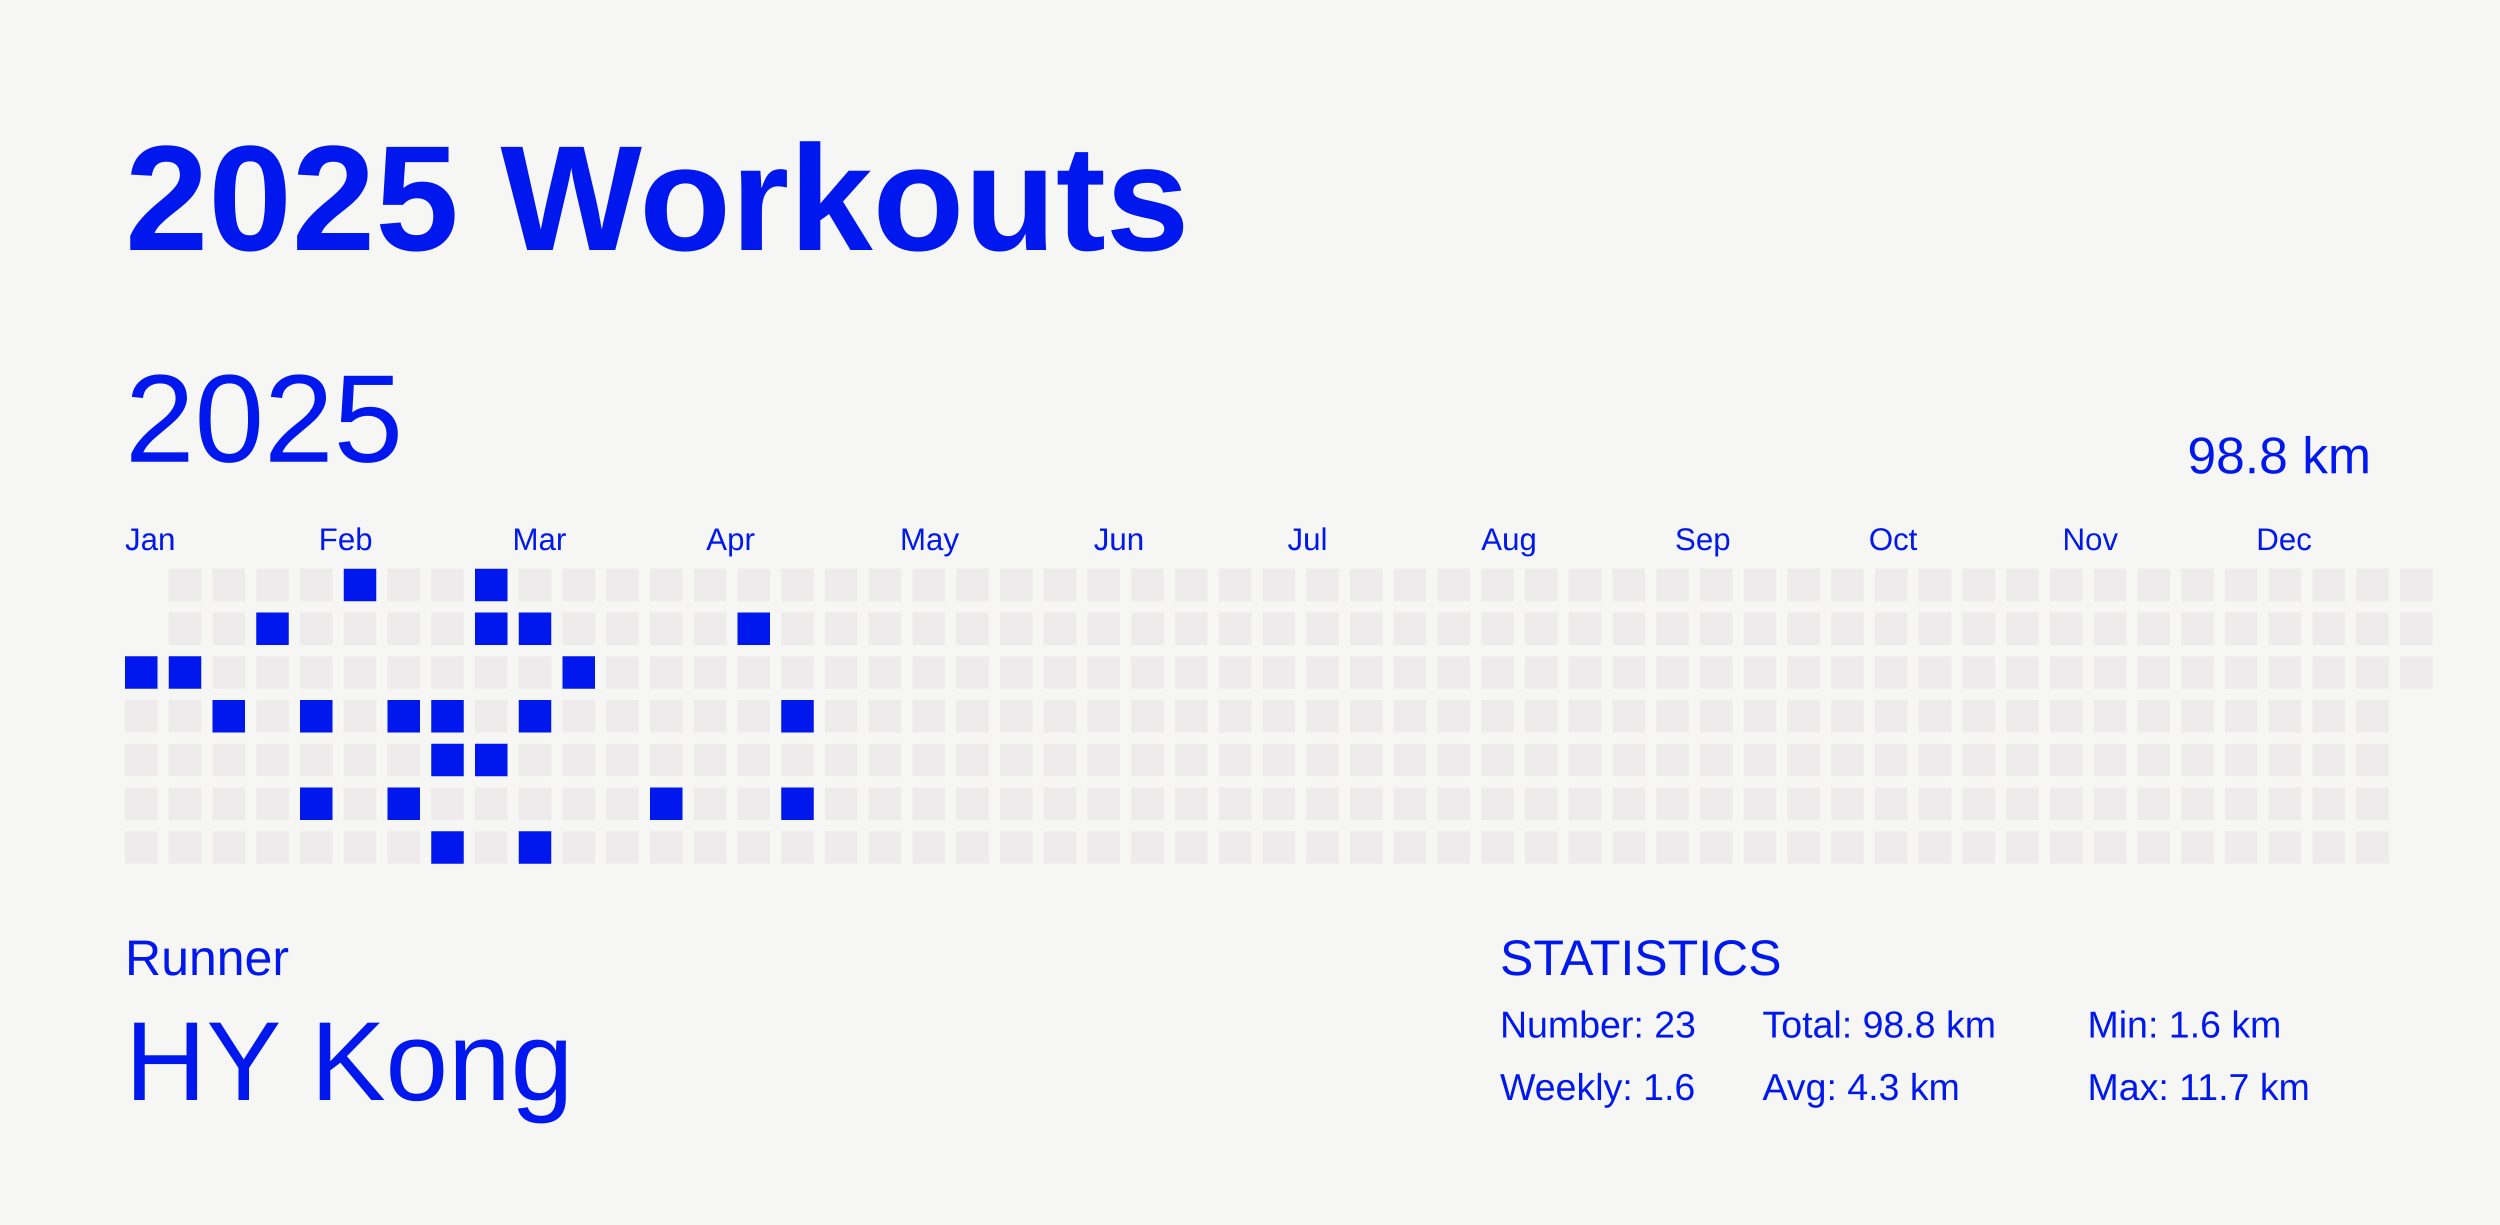
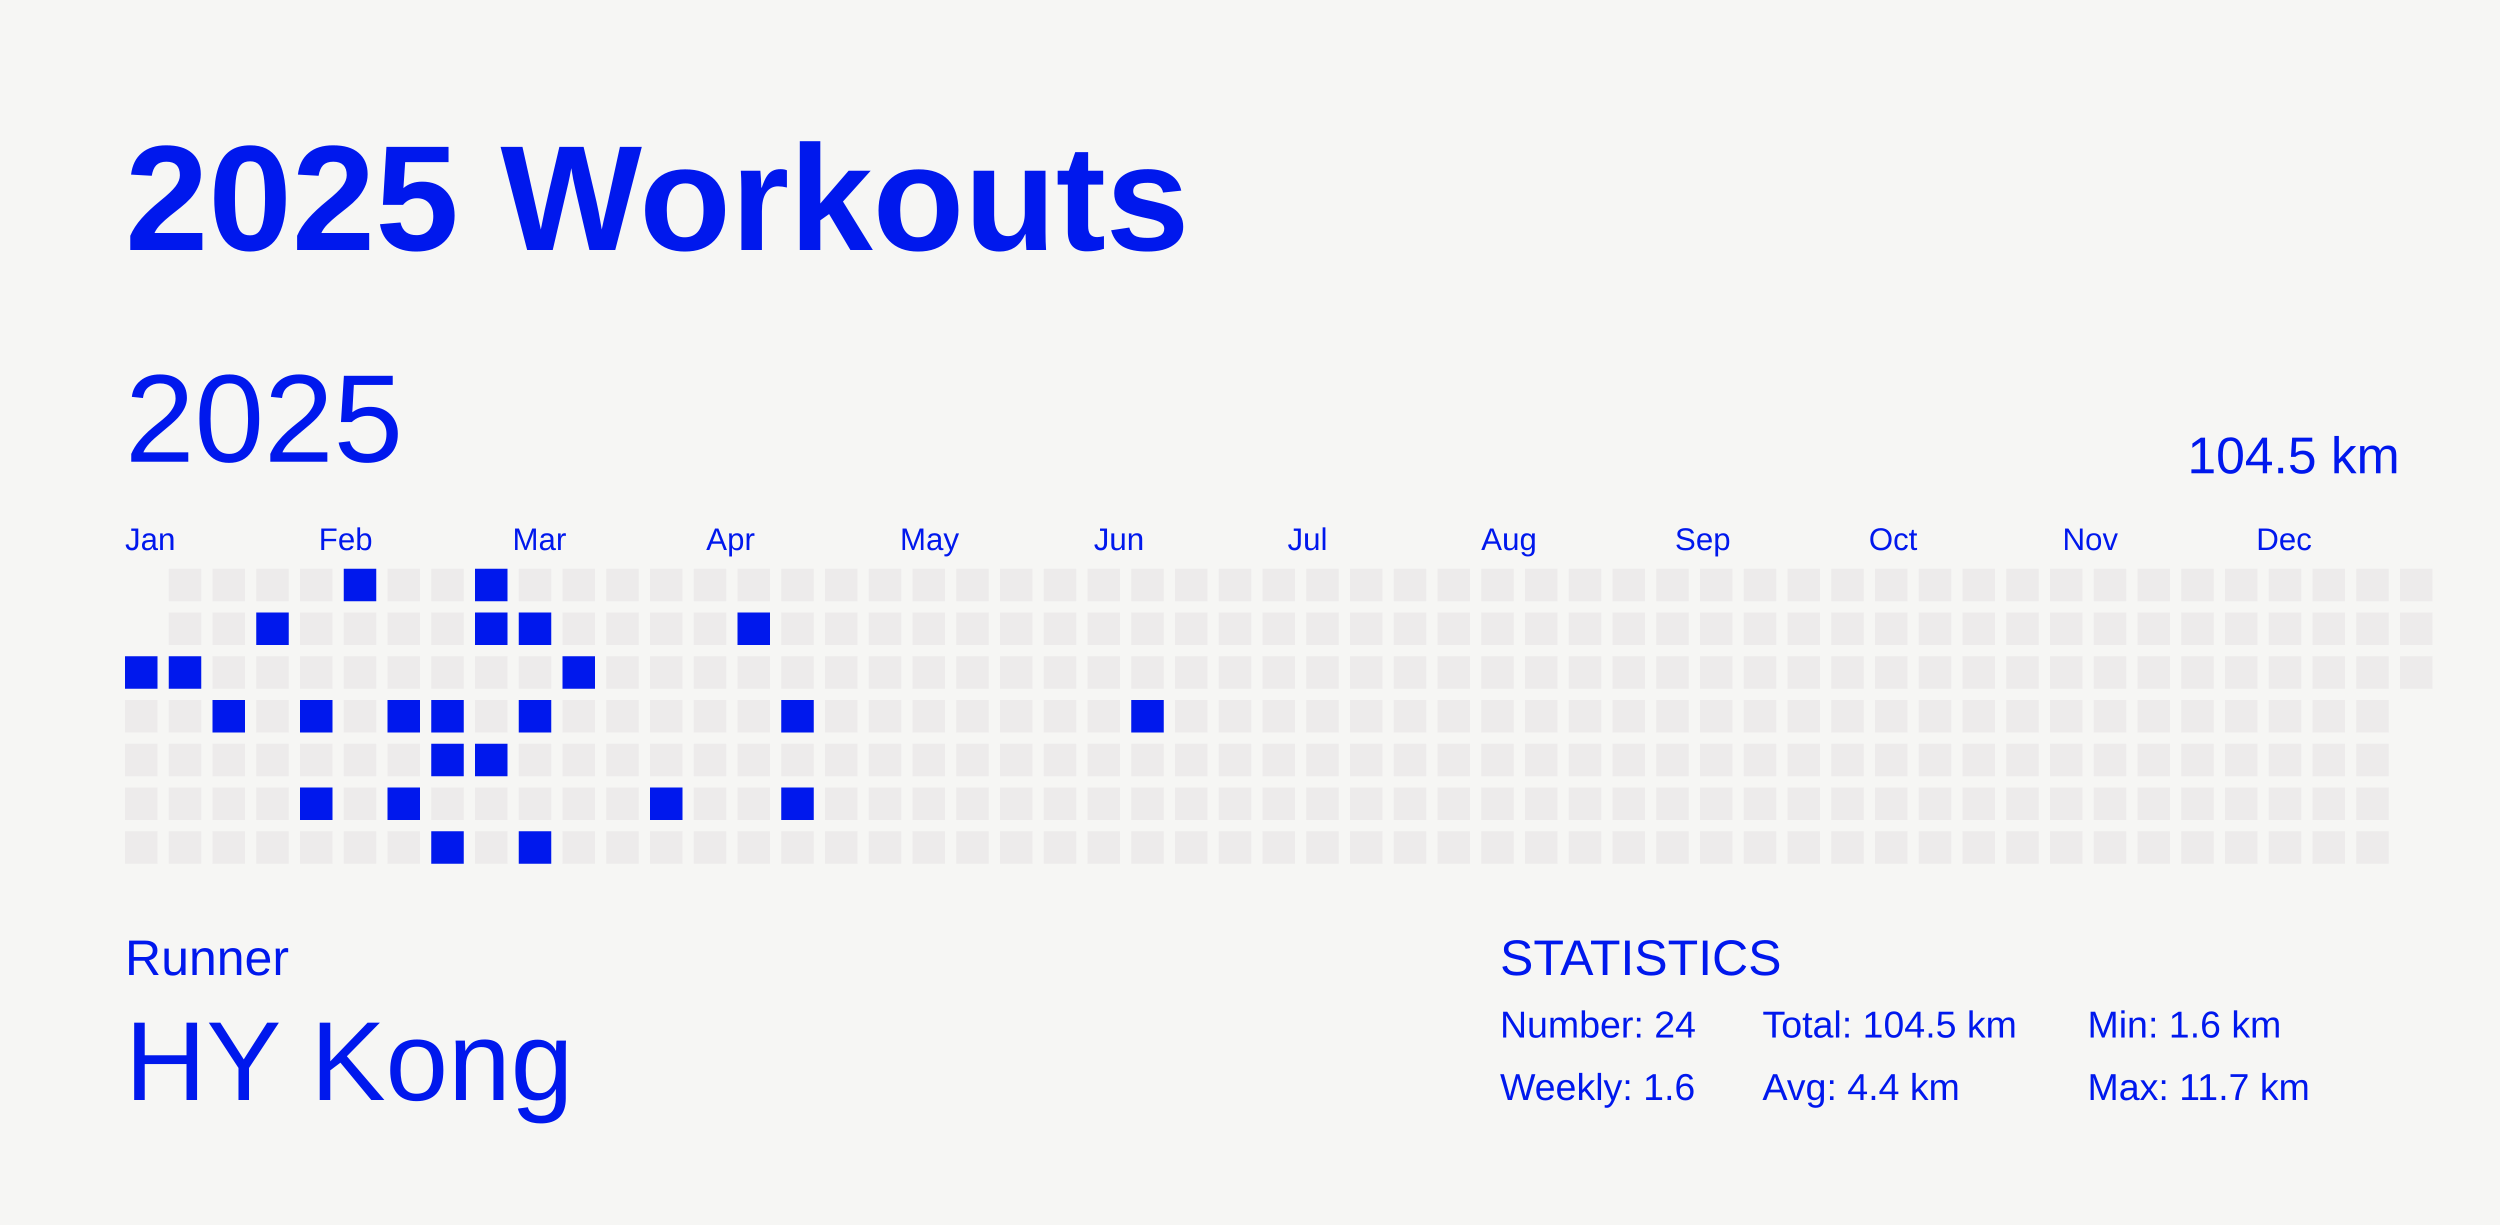
<svg xmlns="http://www.w3.org/2000/svg" baseProfile="full" height="98mm" version="1.1" viewBox="0,0,200,98" width="200mm">
  <defs />
  <rect fill="#F6F6F4" height="98" width="200" x="0" y="0" />
  <text fill="#0018ED" style="font-size:12px; font-family:Arial; font-weight:bold;" x="10" y="20">2025 Workouts</text>
  <text fill="#0018ED" style="font-size:4px; font-family:Arial" x="10" y="78">Runner</text>
  <text fill="#0018ED" style="font-size:9px; font-family:Arial" x="10" y="88">HY Kong</text>
  <text fill="#0018ED" style="font-size:4px; font-family:Arial" x="120" y="78">STATISTICS</text>
-   <text fill="#0018ED" style="font-size:3px; font-family:Arial" x="120" y="83">Number: 23</text>
+   <text fill="#0018ED" style="font-size:3px; font-family:Arial" x="120" y="83">Number: 24</text>
  <text fill="#0018ED" style="font-size:3px; font-family:Arial" x="120" y="88">Weekly: 1.6</text>
-   <text fill="#0018ED" style="font-size:3px; font-family:Arial" x="141" y="83">Total: 98.8 km</text>
-   <text fill="#0018ED" style="font-size:3px; font-family:Arial" x="141" y="88">Avg: 4.3 km</text>
+   <text fill="#0018ED" style="font-size:3px; font-family:Arial" x="141" y="83">Total: 104.5 km</text>
+   <text fill="#0018ED" style="font-size:3px; font-family:Arial" x="141" y="88">Avg: 4.4 km</text>
  <text fill="#0018ED" style="font-size:3px; font-family:Arial" x="167" y="83">Min: 1.6 km</text>
  <text fill="#0018ED" style="font-size:3px; font-family:Arial" x="167" y="88">Max: 11.7 km</text>
  <text dominant-baseline="hanging" fill="#0018ED" style="font-size:10.0px; font-family:Arial;" x="10" y="30">2025</text>
-   <text dominant-baseline="hanging" fill="#0018ED" style="font-size:4.125px; font-family:Arial;" x="175" y="35">98.8 km</text>
+   <text dominant-baseline="hanging" fill="#0018ED" style="font-size:4.125px; font-family:Arial;" x="175" y="35">104.5 km</text>
  <text fill="#0018ED" style="font-size:2.5px; font-family:Arial" x="10.0" y="44">Jan</text>
  <text fill="#0018ED" style="font-size:2.5px; font-family:Arial" x="25.5" y="44">Feb</text>
  <text fill="#0018ED" style="font-size:2.5px; font-family:Arial" x="41.0" y="44">Mar</text>
  <text fill="#0018ED" style="font-size:2.5px; font-family:Arial" x="56.5" y="44">Apr</text>
  <text fill="#0018ED" style="font-size:2.5px; font-family:Arial" x="72.0" y="44">May</text>
  <text fill="#0018ED" style="font-size:2.5px; font-family:Arial" x="87.5" y="44">Jun</text>
  <text fill="#0018ED" style="font-size:2.5px; font-family:Arial" x="103.0" y="44">Jul</text>
  <text fill="#0018ED" style="font-size:2.5px; font-family:Arial" x="118.5" y="44">Aug</text>
  <text fill="#0018ED" style="font-size:2.5px; font-family:Arial" x="134.0" y="44">Sep</text>
  <text fill="#0018ED" style="font-size:2.5px; font-family:Arial" x="149.5" y="44">Oct</text>
  <text fill="#0018ED" style="font-size:2.5px; font-family:Arial" x="165.0" y="44">Nov</text>
  <text fill="#0018ED" style="font-size:2.5px; font-family:Arial" x="180.5" y="44">Dec</text>
  <rect fill="#0018ED" height="2.6" width="2.6" x="10.0" y="52.5" />
  <rect fill="#EDEBEB" height="2.6" width="2.6" x="10.0" y="56.0" />
  <rect fill="#EDEBEB" height="2.6" width="2.6" x="10.0" y="59.5" />
  <rect fill="#EDEBEB" height="2.6" width="2.6" x="10.0" y="63.0" />
  <rect fill="#EDEBEB" height="2.6" width="2.6" x="10.0" y="66.5" />
  <rect fill="#EDEBEB" height="2.6" width="2.6" x="13.5" y="45.5" />
  <rect fill="#EDEBEB" height="2.6" width="2.6" x="13.5" y="49.0" />
  <rect fill="#0018ED" height="2.6" width="2.6" x="13.5" y="52.5" />
  <rect fill="#EDEBEB" height="2.6" width="2.6" x="13.5" y="56.0" />
  <rect fill="#EDEBEB" height="2.6" width="2.6" x="13.5" y="59.5" />
  <rect fill="#EDEBEB" height="2.6" width="2.6" x="13.5" y="63.0" />
  <rect fill="#EDEBEB" height="2.6" width="2.6" x="13.5" y="66.5" />
  <rect fill="#EDEBEB" height="2.6" width="2.6" x="17.0" y="45.5" />
  <rect fill="#EDEBEB" height="2.6" width="2.6" x="17.0" y="49.0" />
  <rect fill="#EDEBEB" height="2.6" width="2.6" x="17.0" y="52.5" />
  <rect fill="#0018ED" height="2.6" width="2.6" x="17.0" y="56.0" />
  <rect fill="#EDEBEB" height="2.6" width="2.6" x="17.0" y="59.5" />
  <rect fill="#EDEBEB" height="2.6" width="2.6" x="17.0" y="63.0" />
  <rect fill="#EDEBEB" height="2.6" width="2.6" x="17.0" y="66.5" />
  <rect fill="#EDEBEB" height="2.6" width="2.6" x="20.5" y="45.5" />
  <rect fill="#0018ED" height="2.6" width="2.6" x="20.5" y="49.0" />
  <rect fill="#EDEBEB" height="2.6" width="2.6" x="20.5" y="52.5" />
  <rect fill="#EDEBEB" height="2.6" width="2.6" x="20.5" y="56.0" />
  <rect fill="#EDEBEB" height="2.6" width="2.6" x="20.5" y="59.5" />
  <rect fill="#EDEBEB" height="2.6" width="2.6" x="20.5" y="63.0" />
  <rect fill="#EDEBEB" height="2.6" width="2.6" x="20.5" y="66.5" />
  <rect fill="#EDEBEB" height="2.6" width="2.6" x="24.0" y="45.5" />
  <rect fill="#EDEBEB" height="2.6" width="2.6" x="24.0" y="49.0" />
  <rect fill="#EDEBEB" height="2.6" width="2.6" x="24.0" y="52.5" />
  <rect fill="#0018ED" height="2.6" width="2.6" x="24.0" y="56.0" />
  <rect fill="#EDEBEB" height="2.6" width="2.6" x="24.0" y="59.5" />
  <rect fill="#0018ED" height="2.6" width="2.6" x="24.0" y="63.0" />
  <rect fill="#EDEBEB" height="2.6" width="2.6" x="24.0" y="66.5" />
  <rect fill="#0018ED" height="2.6" width="2.6" x="27.5" y="45.5" />
  <rect fill="#EDEBEB" height="2.6" width="2.6" x="27.5" y="49.0" />
  <rect fill="#EDEBEB" height="2.6" width="2.6" x="27.5" y="52.5" />
  <rect fill="#EDEBEB" height="2.6" width="2.6" x="27.5" y="56.0" />
  <rect fill="#EDEBEB" height="2.6" width="2.6" x="27.5" y="59.5" />
  <rect fill="#EDEBEB" height="2.6" width="2.6" x="27.5" y="63.0" />
  <rect fill="#EDEBEB" height="2.6" width="2.6" x="27.5" y="66.5" />
  <rect fill="#EDEBEB" height="2.6" width="2.6" x="31.0" y="45.5" />
  <rect fill="#EDEBEB" height="2.6" width="2.6" x="31.0" y="49.0" />
  <rect fill="#EDEBEB" height="2.6" width="2.6" x="31.0" y="52.5" />
  <rect fill="#0018ED" height="2.6" width="2.6" x="31.0" y="56.0" />
  <rect fill="#EDEBEB" height="2.6" width="2.6" x="31.0" y="59.5" />
  <rect fill="#0018ED" height="2.6" width="2.6" x="31.0" y="63.0" />
  <rect fill="#EDEBEB" height="2.6" width="2.6" x="31.0" y="66.5" />
  <rect fill="#EDEBEB" height="2.6" width="2.6" x="34.5" y="45.5" />
  <rect fill="#EDEBEB" height="2.6" width="2.6" x="34.5" y="49.0" />
  <rect fill="#EDEBEB" height="2.6" width="2.6" x="34.5" y="52.5" />
  <rect fill="#0018ED" height="2.6" width="2.6" x="34.5" y="56.0" />
  <rect fill="#0018ED" height="2.6" width="2.6" x="34.5" y="59.5" />
  <rect fill="#EDEBEB" height="2.6" width="2.6" x="34.5" y="63.0" />
  <rect fill="#0018ED" height="2.6" width="2.6" x="34.5" y="66.5" />
  <rect fill="#0018ED" height="2.6" width="2.6" x="38.0" y="45.5" />
  <rect fill="#0018ED" height="2.6" width="2.6" x="38.0" y="49.0" />
  <rect fill="#EDEBEB" height="2.6" width="2.6" x="38.0" y="52.5" />
  <rect fill="#EDEBEB" height="2.6" width="2.6" x="38.0" y="56.0" />
  <rect fill="#0018ED" height="2.6" width="2.6" x="38.0" y="59.5" />
  <rect fill="#EDEBEB" height="2.6" width="2.6" x="38.0" y="63.0" />
  <rect fill="#EDEBEB" height="2.6" width="2.6" x="38.0" y="66.5" />
  <rect fill="#EDEBEB" height="2.6" width="2.6" x="41.5" y="45.5" />
  <rect fill="#0018ED" height="2.6" width="2.6" x="41.5" y="49.0" />
  <rect fill="#EDEBEB" height="2.6" width="2.6" x="41.5" y="52.5" />
  <rect fill="#0018ED" height="2.6" width="2.6" x="41.5" y="56.0" />
  <rect fill="#EDEBEB" height="2.6" width="2.6" x="41.5" y="59.5" />
  <rect fill="#EDEBEB" height="2.6" width="2.6" x="41.5" y="63.0" />
  <rect fill="#0018ED" height="2.6" width="2.6" x="41.5" y="66.5" />
  <rect fill="#EDEBEB" height="2.6" width="2.6" x="45.0" y="45.5" />
  <rect fill="#EDEBEB" height="2.6" width="2.6" x="45.0" y="49.0" />
  <rect fill="#0018ED" height="2.6" width="2.6" x="45.0" y="52.5" />
  <rect fill="#EDEBEB" height="2.6" width="2.6" x="45.0" y="56.0" />
  <rect fill="#EDEBEB" height="2.6" width="2.6" x="45.0" y="59.5" />
  <rect fill="#EDEBEB" height="2.6" width="2.6" x="45.0" y="63.0" />
  <rect fill="#EDEBEB" height="2.6" width="2.6" x="45.0" y="66.5" />
  <rect fill="#EDEBEB" height="2.6" width="2.6" x="48.5" y="45.5" />
  <rect fill="#EDEBEB" height="2.6" width="2.6" x="48.5" y="49.0" />
  <rect fill="#EDEBEB" height="2.6" width="2.6" x="48.5" y="52.5" />
  <rect fill="#EDEBEB" height="2.6" width="2.6" x="48.5" y="56.0" />
  <rect fill="#EDEBEB" height="2.6" width="2.6" x="48.5" y="59.5" />
  <rect fill="#EDEBEB" height="2.6" width="2.6" x="48.5" y="63.0" />
  <rect fill="#EDEBEB" height="2.6" width="2.6" x="48.5" y="66.5" />
  <rect fill="#EDEBEB" height="2.6" width="2.6" x="52.0" y="45.5" />
  <rect fill="#EDEBEB" height="2.6" width="2.6" x="52.0" y="49.0" />
  <rect fill="#EDEBEB" height="2.6" width="2.6" x="52.0" y="52.5" />
  <rect fill="#EDEBEB" height="2.6" width="2.6" x="52.0" y="56.0" />
  <rect fill="#EDEBEB" height="2.6" width="2.6" x="52.0" y="59.5" />
  <rect fill="#0018ED" height="2.6" width="2.6" x="52.0" y="63.0" />
  <rect fill="#EDEBEB" height="2.6" width="2.6" x="52.0" y="66.5" />
  <rect fill="#EDEBEB" height="2.6" width="2.6" x="55.5" y="45.5" />
  <rect fill="#EDEBEB" height="2.6" width="2.6" x="55.5" y="49.0" />
  <rect fill="#EDEBEB" height="2.6" width="2.6" x="55.5" y="52.5" />
  <rect fill="#EDEBEB" height="2.6" width="2.6" x="55.5" y="56.0" />
  <rect fill="#EDEBEB" height="2.6" width="2.6" x="55.5" y="59.5" />
  <rect fill="#EDEBEB" height="2.6" width="2.6" x="55.5" y="63.0" />
  <rect fill="#EDEBEB" height="2.6" width="2.6" x="55.5" y="66.5" />
  <rect fill="#EDEBEB" height="2.6" width="2.6" x="59.0" y="45.5" />
  <rect fill="#0018ED" height="2.6" width="2.6" x="59.0" y="49.0" />
  <rect fill="#EDEBEB" height="2.6" width="2.6" x="59.0" y="52.5" />
  <rect fill="#EDEBEB" height="2.6" width="2.6" x="59.0" y="56.0" />
  <rect fill="#EDEBEB" height="2.6" width="2.6" x="59.0" y="59.5" />
  <rect fill="#EDEBEB" height="2.6" width="2.6" x="59.0" y="63.0" />
  <rect fill="#EDEBEB" height="2.6" width="2.6" x="59.0" y="66.5" />
  <rect fill="#EDEBEB" height="2.6" width="2.6" x="62.5" y="45.5" />
  <rect fill="#EDEBEB" height="2.6" width="2.6" x="62.5" y="49.0" />
  <rect fill="#EDEBEB" height="2.6" width="2.6" x="62.5" y="52.5" />
  <rect fill="#0018ED" height="2.6" width="2.6" x="62.5" y="56.0" />
  <rect fill="#EDEBEB" height="2.6" width="2.6" x="62.5" y="59.5" />
  <rect fill="#0018ED" height="2.6" width="2.6" x="62.5" y="63.0" />
  <rect fill="#EDEBEB" height="2.6" width="2.6" x="62.5" y="66.5" />
  <rect fill="#EDEBEB" height="2.6" width="2.6" x="66.0" y="45.5" />
  <rect fill="#EDEBEB" height="2.6" width="2.6" x="66.0" y="49.0" />
  <rect fill="#EDEBEB" height="2.6" width="2.6" x="66.0" y="52.5" />
  <rect fill="#EDEBEB" height="2.6" width="2.6" x="66.0" y="56.0" />
  <rect fill="#EDEBEB" height="2.6" width="2.6" x="66.0" y="59.5" />
  <rect fill="#EDEBEB" height="2.6" width="2.6" x="66.0" y="63.0" />
  <rect fill="#EDEBEB" height="2.6" width="2.6" x="66.0" y="66.5" />
  <rect fill="#EDEBEB" height="2.6" width="2.6" x="69.5" y="45.5" />
  <rect fill="#EDEBEB" height="2.6" width="2.6" x="69.5" y="49.0" />
  <rect fill="#EDEBEB" height="2.6" width="2.6" x="69.5" y="52.5" />
  <rect fill="#EDEBEB" height="2.6" width="2.6" x="69.5" y="56.0" />
  <rect fill="#EDEBEB" height="2.6" width="2.6" x="69.5" y="59.5" />
  <rect fill="#EDEBEB" height="2.6" width="2.6" x="69.5" y="63.0" />
  <rect fill="#EDEBEB" height="2.6" width="2.6" x="69.5" y="66.5" />
  <rect fill="#EDEBEB" height="2.6" width="2.6" x="73.0" y="45.5" />
  <rect fill="#EDEBEB" height="2.6" width="2.6" x="73.0" y="49.0" />
  <rect fill="#EDEBEB" height="2.6" width="2.6" x="73.0" y="52.5" />
  <rect fill="#EDEBEB" height="2.6" width="2.6" x="73.0" y="56.0" />
  <rect fill="#EDEBEB" height="2.6" width="2.6" x="73.0" y="59.5" />
  <rect fill="#EDEBEB" height="2.6" width="2.6" x="73.0" y="63.0" />
  <rect fill="#EDEBEB" height="2.6" width="2.6" x="73.0" y="66.5" />
  <rect fill="#EDEBEB" height="2.6" width="2.6" x="76.5" y="45.5" />
  <rect fill="#EDEBEB" height="2.6" width="2.6" x="76.5" y="49.0" />
  <rect fill="#EDEBEB" height="2.6" width="2.6" x="76.5" y="52.5" />
  <rect fill="#EDEBEB" height="2.6" width="2.6" x="76.5" y="56.0" />
  <rect fill="#EDEBEB" height="2.6" width="2.6" x="76.5" y="59.5" />
  <rect fill="#EDEBEB" height="2.6" width="2.6" x="76.5" y="63.0" />
  <rect fill="#EDEBEB" height="2.6" width="2.6" x="76.5" y="66.5" />
  <rect fill="#EDEBEB" height="2.6" width="2.6" x="80.0" y="45.5" />
  <rect fill="#EDEBEB" height="2.6" width="2.6" x="80.0" y="49.0" />
  <rect fill="#EDEBEB" height="2.6" width="2.6" x="80.0" y="52.5" />
  <rect fill="#EDEBEB" height="2.6" width="2.6" x="80.0" y="56.0" />
  <rect fill="#EDEBEB" height="2.6" width="2.6" x="80.0" y="59.5" />
  <rect fill="#EDEBEB" height="2.6" width="2.6" x="80.0" y="63.0" />
  <rect fill="#EDEBEB" height="2.6" width="2.6" x="80.0" y="66.5" />
  <rect fill="#EDEBEB" height="2.6" width="2.6" x="83.5" y="45.5" />
  <rect fill="#EDEBEB" height="2.6" width="2.6" x="83.5" y="49.0" />
  <rect fill="#EDEBEB" height="2.6" width="2.6" x="83.5" y="52.5" />
  <rect fill="#EDEBEB" height="2.6" width="2.6" x="83.5" y="56.0" />
  <rect fill="#EDEBEB" height="2.6" width="2.6" x="83.5" y="59.5" />
  <rect fill="#EDEBEB" height="2.6" width="2.6" x="83.5" y="63.0" />
  <rect fill="#EDEBEB" height="2.6" width="2.6" x="83.5" y="66.5" />
  <rect fill="#EDEBEB" height="2.6" width="2.6" x="87.0" y="45.5" />
  <rect fill="#EDEBEB" height="2.6" width="2.6" x="87.0" y="49.0" />
  <rect fill="#EDEBEB" height="2.6" width="2.6" x="87.0" y="52.5" />
  <rect fill="#EDEBEB" height="2.6" width="2.6" x="87.0" y="56.0" />
  <rect fill="#EDEBEB" height="2.6" width="2.6" x="87.0" y="59.5" />
  <rect fill="#EDEBEB" height="2.6" width="2.6" x="87.0" y="63.0" />
  <rect fill="#EDEBEB" height="2.6" width="2.6" x="87.0" y="66.5" />
  <rect fill="#EDEBEB" height="2.6" width="2.6" x="90.5" y="45.5" />
  <rect fill="#EDEBEB" height="2.6" width="2.6" x="90.5" y="49.0" />
  <rect fill="#EDEBEB" height="2.6" width="2.6" x="90.5" y="52.5" />
-   <rect fill="#EDEBEB" height="2.6" width="2.6" x="90.5" y="56.0" />
+   <rect fill="#0018ED" height="2.6" width="2.6" x="90.5" y="56.0" />
  <rect fill="#EDEBEB" height="2.6" width="2.6" x="90.5" y="59.5" />
  <rect fill="#EDEBEB" height="2.6" width="2.6" x="90.5" y="63.0" />
  <rect fill="#EDEBEB" height="2.6" width="2.6" x="90.5" y="66.5" />
  <rect fill="#EDEBEB" height="2.6" width="2.6" x="94.0" y="45.5" />
  <rect fill="#EDEBEB" height="2.6" width="2.6" x="94.0" y="49.0" />
  <rect fill="#EDEBEB" height="2.6" width="2.6" x="94.0" y="52.5" />
  <rect fill="#EDEBEB" height="2.6" width="2.6" x="94.0" y="56.0" />
  <rect fill="#EDEBEB" height="2.6" width="2.6" x="94.0" y="59.5" />
  <rect fill="#EDEBEB" height="2.6" width="2.6" x="94.0" y="63.0" />
  <rect fill="#EDEBEB" height="2.6" width="2.6" x="94.0" y="66.5" />
  <rect fill="#EDEBEB" height="2.6" width="2.6" x="97.5" y="45.5" />
  <rect fill="#EDEBEB" height="2.6" width="2.6" x="97.5" y="49.0" />
  <rect fill="#EDEBEB" height="2.6" width="2.6" x="97.5" y="52.5" />
  <rect fill="#EDEBEB" height="2.6" width="2.6" x="97.5" y="56.0" />
  <rect fill="#EDEBEB" height="2.6" width="2.6" x="97.5" y="59.5" />
  <rect fill="#EDEBEB" height="2.6" width="2.6" x="97.5" y="63.0" />
  <rect fill="#EDEBEB" height="2.6" width="2.6" x="97.5" y="66.5" />
  <rect fill="#EDEBEB" height="2.6" width="2.6" x="101.0" y="45.5" />
  <rect fill="#EDEBEB" height="2.6" width="2.6" x="101.0" y="49.0" />
  <rect fill="#EDEBEB" height="2.6" width="2.6" x="101.0" y="52.5" />
  <rect fill="#EDEBEB" height="2.6" width="2.6" x="101.0" y="56.0" />
  <rect fill="#EDEBEB" height="2.6" width="2.6" x="101.0" y="59.5" />
  <rect fill="#EDEBEB" height="2.6" width="2.6" x="101.0" y="63.0" />
  <rect fill="#EDEBEB" height="2.6" width="2.6" x="101.0" y="66.5" />
  <rect fill="#EDEBEB" height="2.6" width="2.6" x="104.5" y="45.5" />
  <rect fill="#EDEBEB" height="2.6" width="2.6" x="104.5" y="49.0" />
  <rect fill="#EDEBEB" height="2.6" width="2.6" x="104.5" y="52.5" />
  <rect fill="#EDEBEB" height="2.6" width="2.6" x="104.5" y="56.0" />
  <rect fill="#EDEBEB" height="2.6" width="2.6" x="104.5" y="59.5" />
  <rect fill="#EDEBEB" height="2.6" width="2.6" x="104.5" y="63.0" />
  <rect fill="#EDEBEB" height="2.6" width="2.6" x="104.5" y="66.5" />
  <rect fill="#EDEBEB" height="2.6" width="2.6" x="108.0" y="45.5" />
  <rect fill="#EDEBEB" height="2.6" width="2.6" x="108.0" y="49.0" />
  <rect fill="#EDEBEB" height="2.6" width="2.6" x="108.0" y="52.5" />
  <rect fill="#EDEBEB" height="2.6" width="2.6" x="108.0" y="56.0" />
  <rect fill="#EDEBEB" height="2.6" width="2.6" x="108.0" y="59.5" />
  <rect fill="#EDEBEB" height="2.6" width="2.6" x="108.0" y="63.0" />
  <rect fill="#EDEBEB" height="2.6" width="2.6" x="108.0" y="66.5" />
  <rect fill="#EDEBEB" height="2.6" width="2.6" x="111.5" y="45.5" />
  <rect fill="#EDEBEB" height="2.6" width="2.6" x="111.5" y="49.0" />
  <rect fill="#EDEBEB" height="2.6" width="2.6" x="111.5" y="52.5" />
  <rect fill="#EDEBEB" height="2.6" width="2.6" x="111.5" y="56.0" />
  <rect fill="#EDEBEB" height="2.6" width="2.6" x="111.5" y="59.5" />
  <rect fill="#EDEBEB" height="2.6" width="2.6" x="111.5" y="63.0" />
  <rect fill="#EDEBEB" height="2.6" width="2.6" x="111.5" y="66.5" />
  <rect fill="#EDEBEB" height="2.6" width="2.6" x="115.0" y="45.5" />
  <rect fill="#EDEBEB" height="2.6" width="2.6" x="115.0" y="49.0" />
  <rect fill="#EDEBEB" height="2.6" width="2.6" x="115.0" y="52.5" />
  <rect fill="#EDEBEB" height="2.6" width="2.6" x="115.0" y="56.0" />
  <rect fill="#EDEBEB" height="2.6" width="2.6" x="115.0" y="59.5" />
  <rect fill="#EDEBEB" height="2.6" width="2.6" x="115.0" y="63.0" />
  <rect fill="#EDEBEB" height="2.6" width="2.6" x="115.0" y="66.5" />
  <rect fill="#EDEBEB" height="2.6" width="2.6" x="118.5" y="45.5" />
  <rect fill="#EDEBEB" height="2.6" width="2.6" x="118.5" y="49.0" />
  <rect fill="#EDEBEB" height="2.6" width="2.6" x="118.5" y="52.5" />
  <rect fill="#EDEBEB" height="2.6" width="2.6" x="118.5" y="56.0" />
  <rect fill="#EDEBEB" height="2.6" width="2.6" x="118.5" y="59.5" />
  <rect fill="#EDEBEB" height="2.6" width="2.6" x="118.5" y="63.0" />
  <rect fill="#EDEBEB" height="2.6" width="2.6" x="118.5" y="66.5" />
  <rect fill="#EDEBEB" height="2.6" width="2.6" x="122.0" y="45.5" />
  <rect fill="#EDEBEB" height="2.6" width="2.6" x="122.0" y="49.0" />
  <rect fill="#EDEBEB" height="2.6" width="2.6" x="122.0" y="52.5" />
  <rect fill="#EDEBEB" height="2.6" width="2.6" x="122.0" y="56.0" />
  <rect fill="#EDEBEB" height="2.6" width="2.6" x="122.0" y="59.5" />
  <rect fill="#EDEBEB" height="2.6" width="2.6" x="122.0" y="63.0" />
  <rect fill="#EDEBEB" height="2.6" width="2.6" x="122.0" y="66.5" />
  <rect fill="#EDEBEB" height="2.6" width="2.6" x="125.5" y="45.5" />
  <rect fill="#EDEBEB" height="2.6" width="2.6" x="125.5" y="49.0" />
  <rect fill="#EDEBEB" height="2.6" width="2.6" x="125.5" y="52.5" />
  <rect fill="#EDEBEB" height="2.6" width="2.6" x="125.5" y="56.0" />
  <rect fill="#EDEBEB" height="2.6" width="2.6" x="125.5" y="59.5" />
  <rect fill="#EDEBEB" height="2.6" width="2.6" x="125.5" y="63.0" />
  <rect fill="#EDEBEB" height="2.6" width="2.6" x="125.5" y="66.5" />
  <rect fill="#EDEBEB" height="2.6" width="2.6" x="129.0" y="45.5" />
  <rect fill="#EDEBEB" height="2.6" width="2.6" x="129.0" y="49.0" />
  <rect fill="#EDEBEB" height="2.6" width="2.6" x="129.0" y="52.5" />
  <rect fill="#EDEBEB" height="2.6" width="2.6" x="129.0" y="56.0" />
  <rect fill="#EDEBEB" height="2.6" width="2.6" x="129.0" y="59.5" />
  <rect fill="#EDEBEB" height="2.6" width="2.6" x="129.0" y="63.0" />
  <rect fill="#EDEBEB" height="2.6" width="2.6" x="129.0" y="66.5" />
  <rect fill="#EDEBEB" height="2.6" width="2.6" x="132.5" y="45.5" />
  <rect fill="#EDEBEB" height="2.6" width="2.6" x="132.5" y="49.0" />
  <rect fill="#EDEBEB" height="2.6" width="2.6" x="132.5" y="52.5" />
  <rect fill="#EDEBEB" height="2.6" width="2.6" x="132.5" y="56.0" />
  <rect fill="#EDEBEB" height="2.6" width="2.6" x="132.5" y="59.5" />
  <rect fill="#EDEBEB" height="2.6" width="2.6" x="132.5" y="63.0" />
  <rect fill="#EDEBEB" height="2.6" width="2.6" x="132.5" y="66.5" />
  <rect fill="#EDEBEB" height="2.6" width="2.6" x="136.0" y="45.5" />
  <rect fill="#EDEBEB" height="2.6" width="2.6" x="136.0" y="49.0" />
  <rect fill="#EDEBEB" height="2.6" width="2.6" x="136.0" y="52.5" />
  <rect fill="#EDEBEB" height="2.6" width="2.6" x="136.0" y="56.0" />
  <rect fill="#EDEBEB" height="2.6" width="2.6" x="136.0" y="59.5" />
  <rect fill="#EDEBEB" height="2.6" width="2.6" x="136.0" y="63.0" />
  <rect fill="#EDEBEB" height="2.6" width="2.6" x="136.0" y="66.5" />
  <rect fill="#EDEBEB" height="2.6" width="2.6" x="139.5" y="45.5" />
  <rect fill="#EDEBEB" height="2.6" width="2.6" x="139.5" y="49.0" />
  <rect fill="#EDEBEB" height="2.6" width="2.6" x="139.5" y="52.5" />
  <rect fill="#EDEBEB" height="2.6" width="2.6" x="139.5" y="56.0" />
  <rect fill="#EDEBEB" height="2.6" width="2.6" x="139.5" y="59.5" />
  <rect fill="#EDEBEB" height="2.6" width="2.6" x="139.5" y="63.0" />
  <rect fill="#EDEBEB" height="2.6" width="2.6" x="139.5" y="66.5" />
  <rect fill="#EDEBEB" height="2.6" width="2.6" x="143.0" y="45.5" />
  <rect fill="#EDEBEB" height="2.6" width="2.6" x="143.0" y="49.0" />
  <rect fill="#EDEBEB" height="2.6" width="2.6" x="143.0" y="52.5" />
  <rect fill="#EDEBEB" height="2.6" width="2.6" x="143.0" y="56.0" />
  <rect fill="#EDEBEB" height="2.6" width="2.6" x="143.0" y="59.5" />
  <rect fill="#EDEBEB" height="2.6" width="2.6" x="143.0" y="63.0" />
  <rect fill="#EDEBEB" height="2.6" width="2.6" x="143.0" y="66.5" />
  <rect fill="#EDEBEB" height="2.6" width="2.6" x="146.5" y="45.5" />
  <rect fill="#EDEBEB" height="2.6" width="2.6" x="146.5" y="49.0" />
  <rect fill="#EDEBEB" height="2.6" width="2.6" x="146.5" y="52.5" />
  <rect fill="#EDEBEB" height="2.6" width="2.6" x="146.5" y="56.0" />
  <rect fill="#EDEBEB" height="2.6" width="2.6" x="146.5" y="59.5" />
  <rect fill="#EDEBEB" height="2.6" width="2.6" x="146.5" y="63.0" />
  <rect fill="#EDEBEB" height="2.6" width="2.6" x="146.5" y="66.5" />
  <rect fill="#EDEBEB" height="2.6" width="2.6" x="150.0" y="45.5" />
  <rect fill="#EDEBEB" height="2.6" width="2.6" x="150.0" y="49.0" />
  <rect fill="#EDEBEB" height="2.6" width="2.6" x="150.0" y="52.5" />
  <rect fill="#EDEBEB" height="2.6" width="2.6" x="150.0" y="56.0" />
  <rect fill="#EDEBEB" height="2.6" width="2.6" x="150.0" y="59.5" />
  <rect fill="#EDEBEB" height="2.6" width="2.6" x="150.0" y="63.0" />
  <rect fill="#EDEBEB" height="2.6" width="2.6" x="150.0" y="66.5" />
  <rect fill="#EDEBEB" height="2.6" width="2.6" x="153.5" y="45.5" />
  <rect fill="#EDEBEB" height="2.6" width="2.6" x="153.5" y="49.0" />
  <rect fill="#EDEBEB" height="2.6" width="2.6" x="153.5" y="52.5" />
  <rect fill="#EDEBEB" height="2.6" width="2.6" x="153.5" y="56.0" />
  <rect fill="#EDEBEB" height="2.6" width="2.6" x="153.5" y="59.5" />
  <rect fill="#EDEBEB" height="2.6" width="2.6" x="153.5" y="63.0" />
  <rect fill="#EDEBEB" height="2.6" width="2.6" x="153.5" y="66.5" />
  <rect fill="#EDEBEB" height="2.6" width="2.6" x="157.0" y="45.5" />
  <rect fill="#EDEBEB" height="2.6" width="2.6" x="157.0" y="49.0" />
  <rect fill="#EDEBEB" height="2.6" width="2.6" x="157.0" y="52.5" />
  <rect fill="#EDEBEB" height="2.6" width="2.6" x="157.0" y="56.0" />
  <rect fill="#EDEBEB" height="2.6" width="2.6" x="157.0" y="59.5" />
  <rect fill="#EDEBEB" height="2.6" width="2.6" x="157.0" y="63.0" />
  <rect fill="#EDEBEB" height="2.6" width="2.6" x="157.0" y="66.5" />
  <rect fill="#EDEBEB" height="2.6" width="2.6" x="160.5" y="45.5" />
  <rect fill="#EDEBEB" height="2.6" width="2.6" x="160.5" y="49.0" />
  <rect fill="#EDEBEB" height="2.6" width="2.6" x="160.5" y="52.5" />
  <rect fill="#EDEBEB" height="2.6" width="2.6" x="160.5" y="56.0" />
  <rect fill="#EDEBEB" height="2.6" width="2.6" x="160.5" y="59.5" />
  <rect fill="#EDEBEB" height="2.6" width="2.6" x="160.5" y="63.0" />
  <rect fill="#EDEBEB" height="2.6" width="2.6" x="160.5" y="66.5" />
  <rect fill="#EDEBEB" height="2.6" width="2.6" x="164.0" y="45.5" />
  <rect fill="#EDEBEB" height="2.6" width="2.6" x="164.0" y="49.0" />
  <rect fill="#EDEBEB" height="2.6" width="2.6" x="164.0" y="52.5" />
  <rect fill="#EDEBEB" height="2.6" width="2.6" x="164.0" y="56.0" />
  <rect fill="#EDEBEB" height="2.6" width="2.6" x="164.0" y="59.5" />
  <rect fill="#EDEBEB" height="2.6" width="2.6" x="164.0" y="63.0" />
  <rect fill="#EDEBEB" height="2.6" width="2.6" x="164.0" y="66.5" />
  <rect fill="#EDEBEB" height="2.6" width="2.6" x="167.5" y="45.5" />
  <rect fill="#EDEBEB" height="2.6" width="2.6" x="167.5" y="49.0" />
  <rect fill="#EDEBEB" height="2.6" width="2.6" x="167.5" y="52.5" />
  <rect fill="#EDEBEB" height="2.6" width="2.6" x="167.5" y="56.0" />
  <rect fill="#EDEBEB" height="2.6" width="2.6" x="167.5" y="59.5" />
  <rect fill="#EDEBEB" height="2.6" width="2.6" x="167.5" y="63.0" />
  <rect fill="#EDEBEB" height="2.6" width="2.6" x="167.5" y="66.5" />
  <rect fill="#EDEBEB" height="2.6" width="2.6" x="171.0" y="45.5" />
  <rect fill="#EDEBEB" height="2.6" width="2.6" x="171.0" y="49.0" />
  <rect fill="#EDEBEB" height="2.6" width="2.6" x="171.0" y="52.5" />
  <rect fill="#EDEBEB" height="2.6" width="2.6" x="171.0" y="56.0" />
  <rect fill="#EDEBEB" height="2.6" width="2.6" x="171.0" y="59.5" />
  <rect fill="#EDEBEB" height="2.6" width="2.6" x="171.0" y="63.0" />
  <rect fill="#EDEBEB" height="2.6" width="2.6" x="171.0" y="66.5" />
  <rect fill="#EDEBEB" height="2.6" width="2.6" x="174.5" y="45.5" />
  <rect fill="#EDEBEB" height="2.6" width="2.6" x="174.5" y="49.0" />
  <rect fill="#EDEBEB" height="2.6" width="2.6" x="174.5" y="52.5" />
  <rect fill="#EDEBEB" height="2.6" width="2.6" x="174.5" y="56.0" />
  <rect fill="#EDEBEB" height="2.6" width="2.6" x="174.5" y="59.5" />
  <rect fill="#EDEBEB" height="2.6" width="2.6" x="174.5" y="63.0" />
  <rect fill="#EDEBEB" height="2.6" width="2.6" x="174.5" y="66.5" />
  <rect fill="#EDEBEB" height="2.6" width="2.6" x="178.0" y="45.5" />
  <rect fill="#EDEBEB" height="2.6" width="2.6" x="178.0" y="49.0" />
  <rect fill="#EDEBEB" height="2.6" width="2.6" x="178.0" y="52.5" />
  <rect fill="#EDEBEB" height="2.6" width="2.6" x="178.0" y="56.0" />
  <rect fill="#EDEBEB" height="2.6" width="2.6" x="178.0" y="59.5" />
  <rect fill="#EDEBEB" height="2.6" width="2.6" x="178.0" y="63.0" />
  <rect fill="#EDEBEB" height="2.6" width="2.6" x="178.0" y="66.5" />
  <rect fill="#EDEBEB" height="2.6" width="2.6" x="181.5" y="45.5" />
  <rect fill="#EDEBEB" height="2.6" width="2.6" x="181.5" y="49.0" />
  <rect fill="#EDEBEB" height="2.6" width="2.6" x="181.5" y="52.5" />
  <rect fill="#EDEBEB" height="2.6" width="2.6" x="181.5" y="56.0" />
  <rect fill="#EDEBEB" height="2.6" width="2.6" x="181.5" y="59.5" />
  <rect fill="#EDEBEB" height="2.6" width="2.6" x="181.5" y="63.0" />
  <rect fill="#EDEBEB" height="2.6" width="2.6" x="181.5" y="66.5" />
  <rect fill="#EDEBEB" height="2.6" width="2.6" x="185.0" y="45.5" />
  <rect fill="#EDEBEB" height="2.6" width="2.6" x="185.0" y="49.0" />
  <rect fill="#EDEBEB" height="2.6" width="2.6" x="185.0" y="52.5" />
  <rect fill="#EDEBEB" height="2.6" width="2.6" x="185.0" y="56.0" />
  <rect fill="#EDEBEB" height="2.6" width="2.6" x="185.0" y="59.5" />
  <rect fill="#EDEBEB" height="2.6" width="2.6" x="185.0" y="63.0" />
  <rect fill="#EDEBEB" height="2.6" width="2.6" x="185.0" y="66.5" />
  <rect fill="#EDEBEB" height="2.6" width="2.6" x="188.5" y="45.5" />
  <rect fill="#EDEBEB" height="2.6" width="2.6" x="188.5" y="49.0" />
  <rect fill="#EDEBEB" height="2.6" width="2.6" x="188.5" y="52.5" />
  <rect fill="#EDEBEB" height="2.6" width="2.6" x="188.5" y="56.0" />
  <rect fill="#EDEBEB" height="2.6" width="2.6" x="188.5" y="59.5" />
  <rect fill="#EDEBEB" height="2.6" width="2.6" x="188.5" y="63.0" />
  <rect fill="#EDEBEB" height="2.6" width="2.6" x="188.5" y="66.5" />
  <rect fill="#EDEBEB" height="2.6" width="2.6" x="192.0" y="45.5" />
  <rect fill="#EDEBEB" height="2.6" width="2.6" x="192.0" y="49.0" />
  <rect fill="#EDEBEB" height="2.6" width="2.6" x="192.0" y="52.5" />
</svg>
